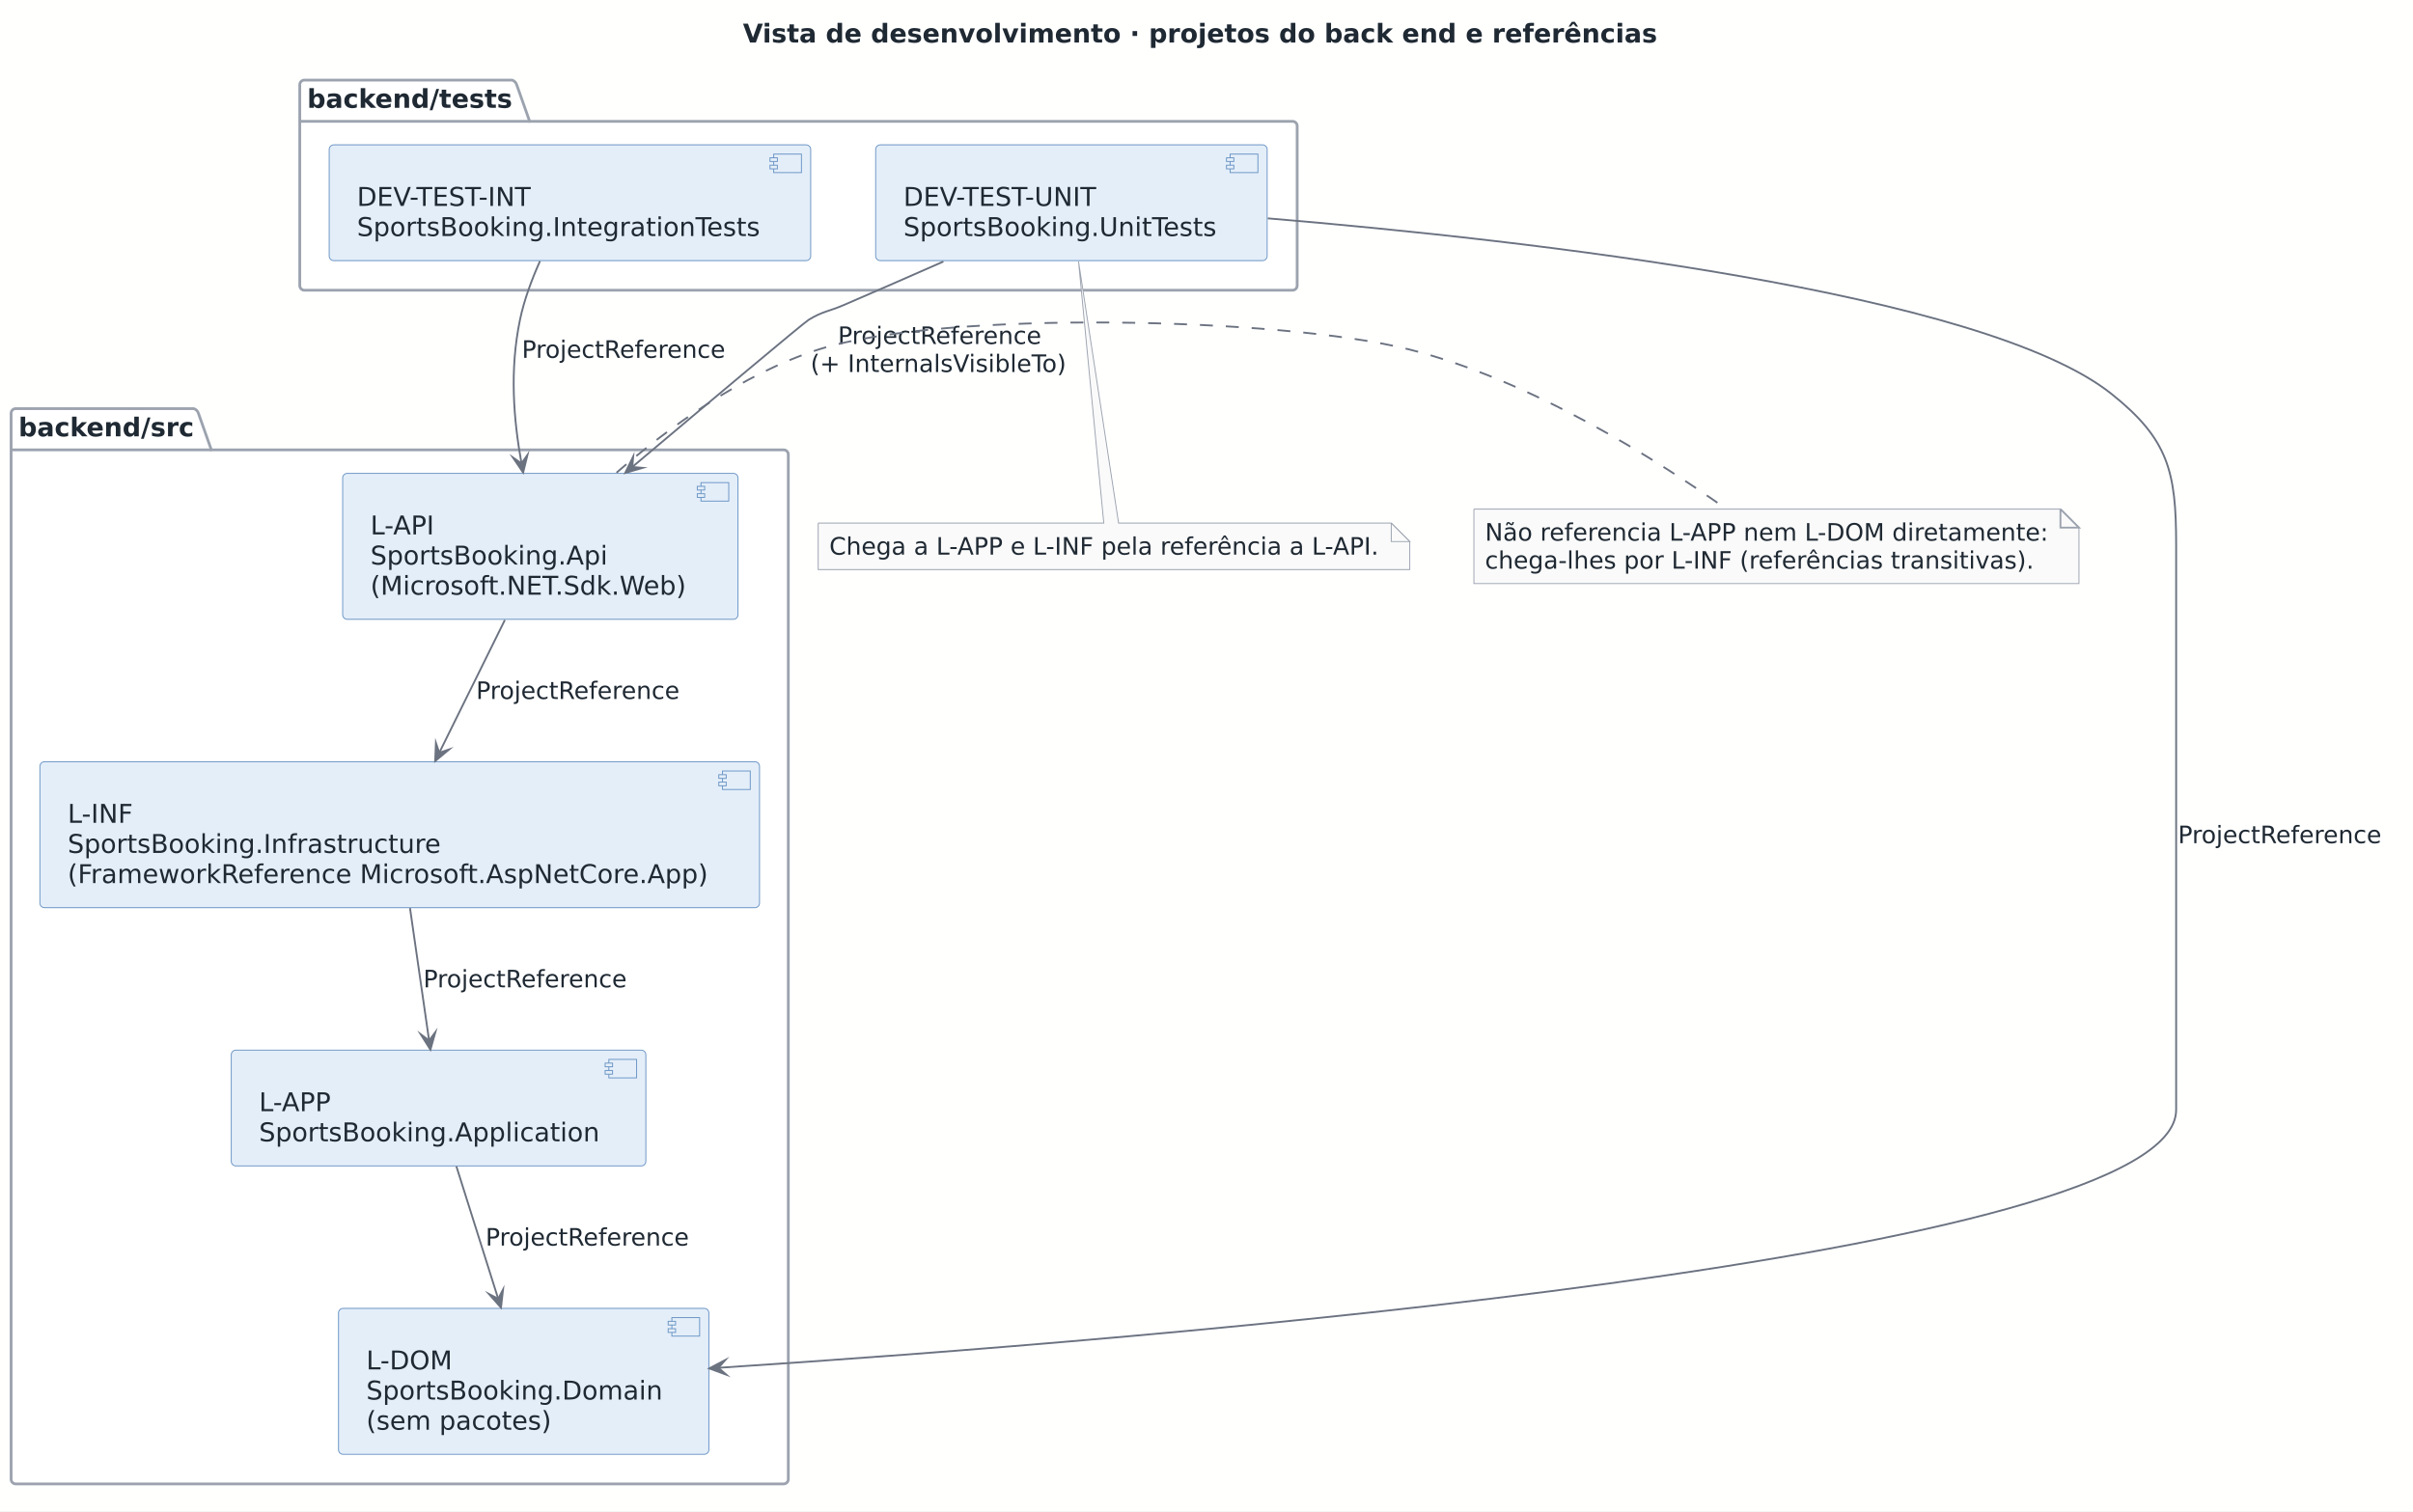
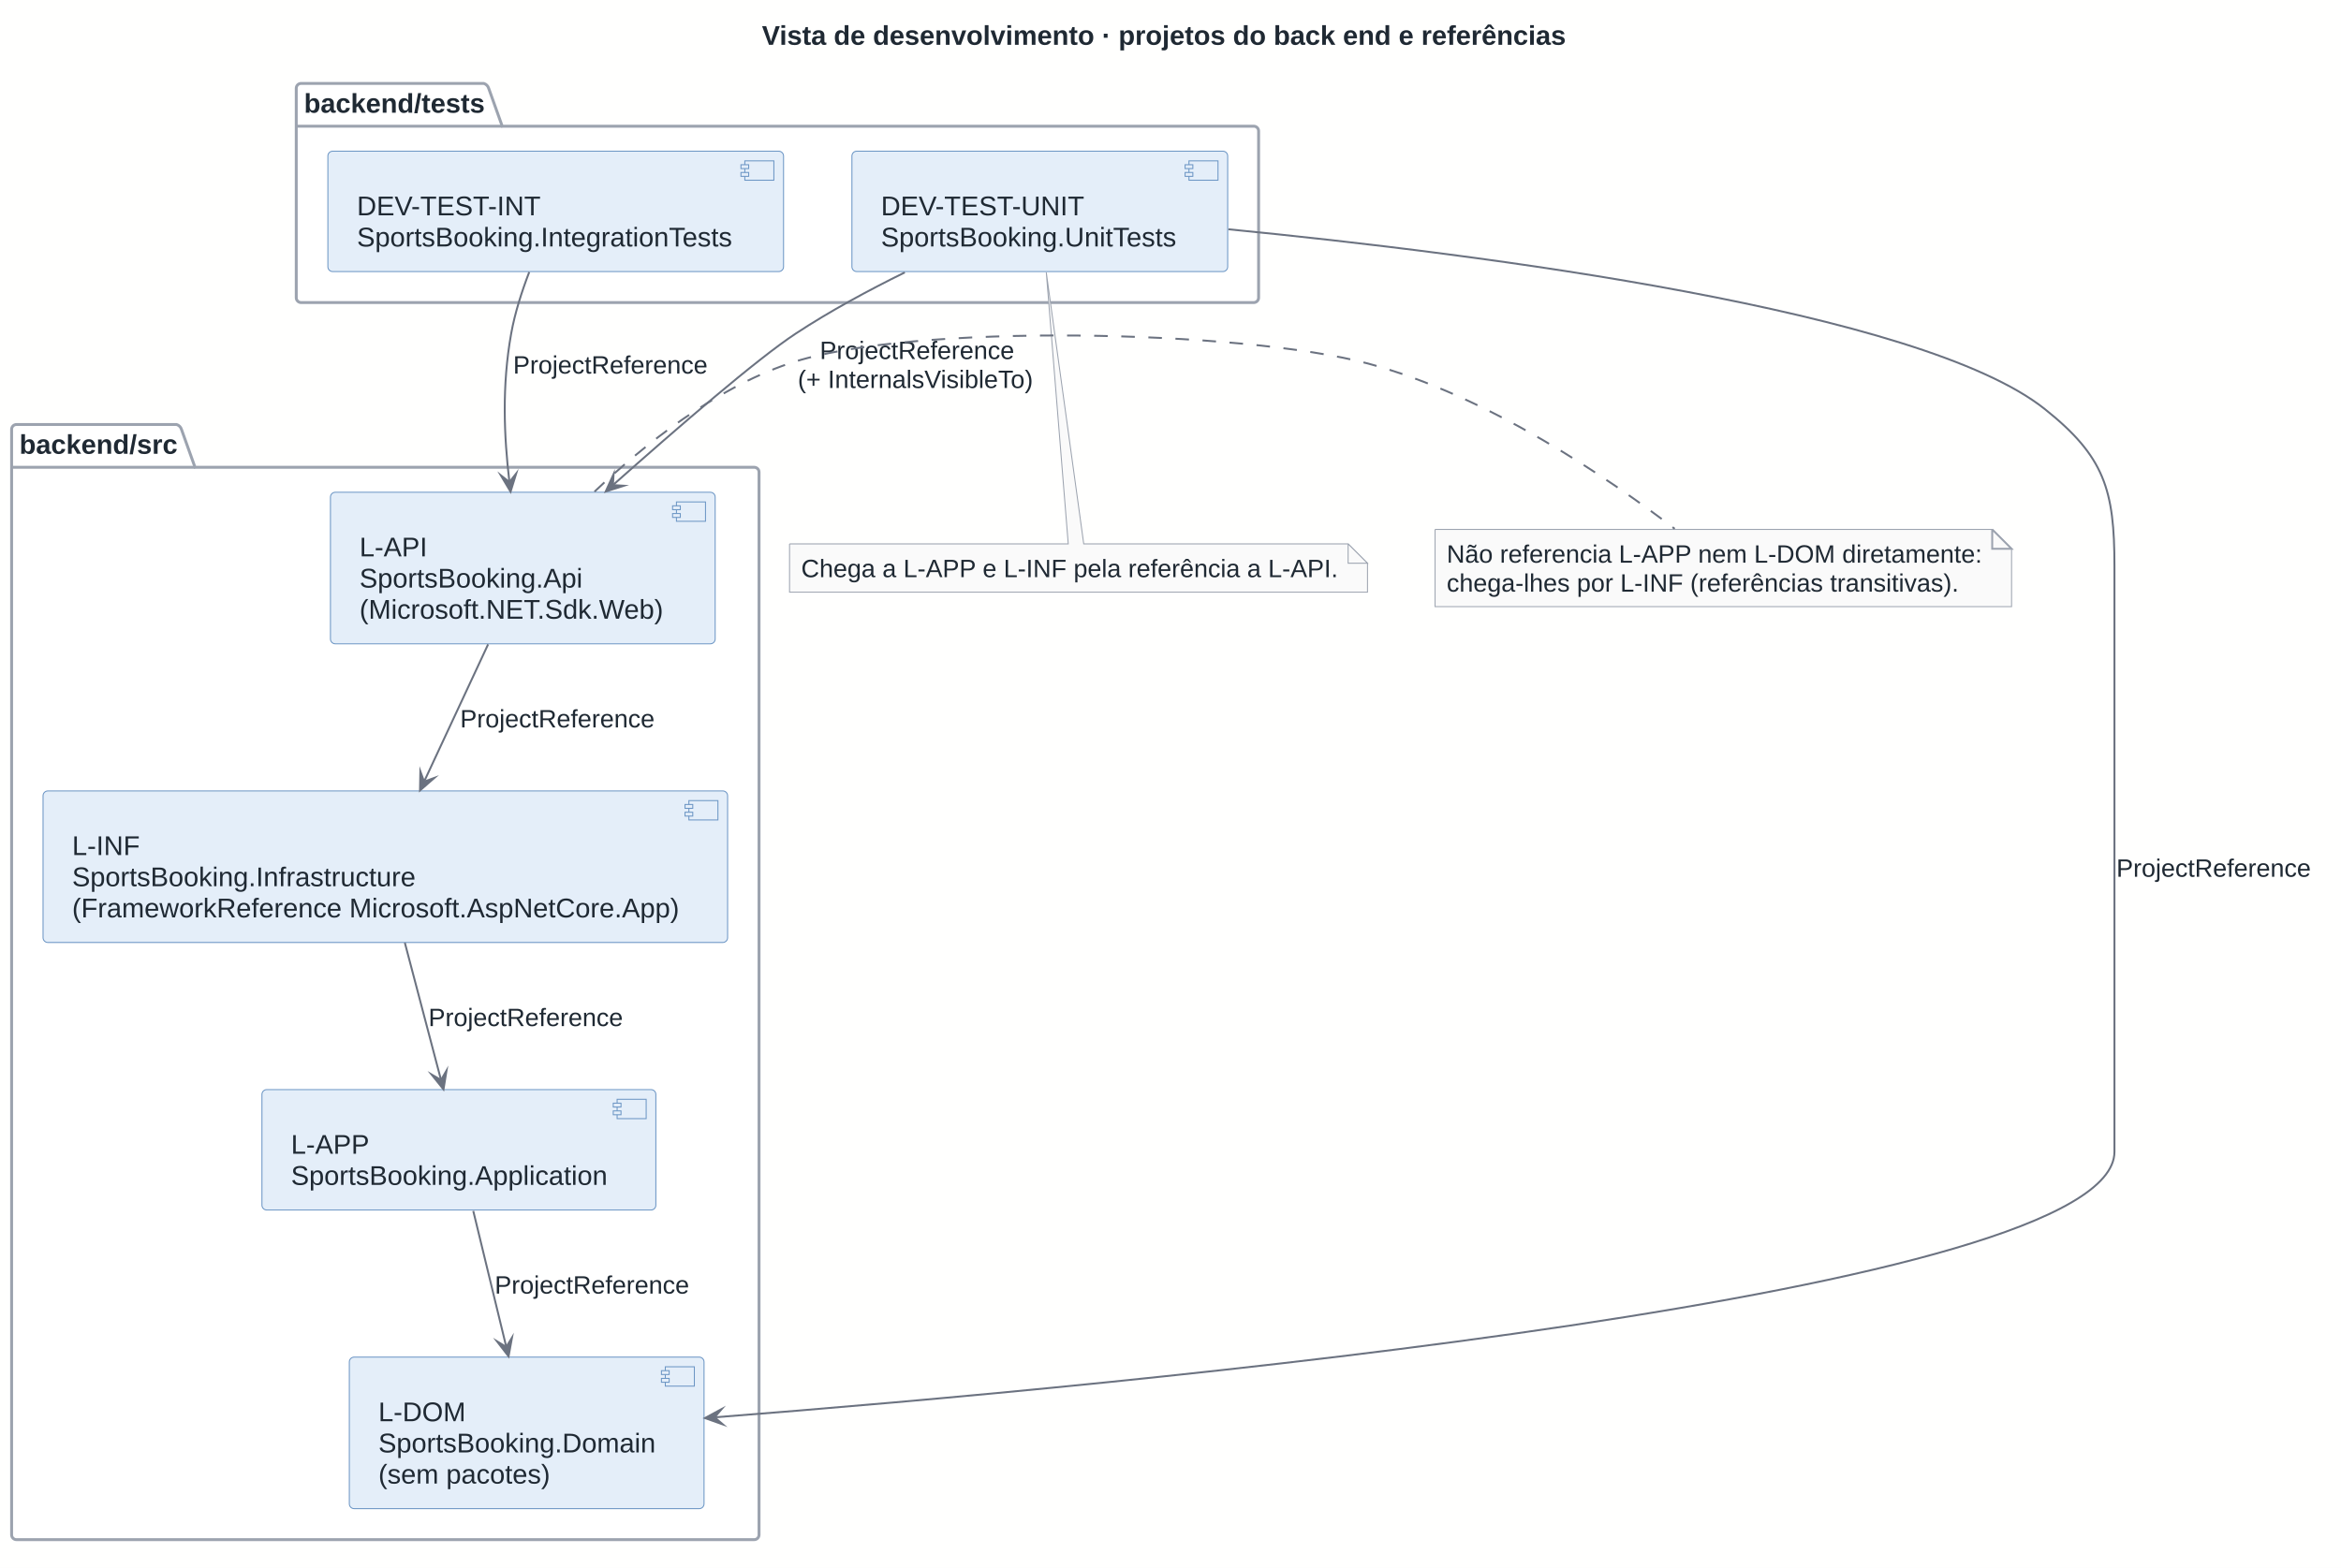
- <svg xmlns="http://www.w3.org/2000/svg" version="1.1" data-diagram-type="DESCRIPTION" style="width:1304px;height:817px;background:#FFFFFE;" width="1304px" height="817px" viewBox="0 0 1304 817" zoomAndPan="magnify" preserveAspectRatio="none" contentStyleType="text/css">
+ <svg xmlns="http://www.w3.org/2000/svg" version="1.1" data-diagram-type="DESCRIPTION" style="width:1209px;height:810px;background:#FFFFFE;" width="1209px" height="810px" viewBox="0 0 1209 810" zoomAndPan="magnify" preserveAspectRatio="none" contentStyleType="text/css">
  <defs />
  <g font-family="sans-serif" lengthAdjust="spacing">
-     <rect x="0" y="0" width="1304" height="817" fill="#FFFFFE" style="stroke:none;" />
+     <rect x="0" y="0" width="1209" height="810" fill="#FFFFFE" style="stroke:none;" />
    <g class="title" data-source-line="7">
-       <text x="401.485" y="22.995" fill="#1F2933" font-size="14" textLength="494.354" font-weight="700" font-family="DejaVu Sans">Vista de desenvolvimento · projetos do back end e referências</text>
+       <text x="393.486" y="23.132" fill="#1F2933" font-size="14" textLength="415.468" font-weight="700" font-family="Arial, Liberation Sans, Helvetica, sans-serif">Vista de desenvolvimento · projetos do back end e referências</text>
    </g>
    <g class="cluster" data-qualified-name="backend.src" id="ent0001" data-source-line="9">
-       <path d="M8.5,220.887 L104.711,220.887 A3.75,3.75 0 0 1 107.211,223.387 L114.211,243.184 L423.5,243.184 A2.5,2.5 0 0 1 426,245.684 L426,799.657 A2.5,2.5 0 0 1 423.5,802.157 L8.5,802.157 A2.5,2.5 0 0 1 6,799.657 L6,223.387 A2.5,2.5 0 0 1 8.5,220.887" style="stroke:#9CA3AF;stroke-width:1.5;" fill="#FFF" />
-       <line x1="6" y1="243.184" x2="114.211" y2="243.184" style="stroke:#9CA3AF;stroke-width:1.5;" />
-       <text x="10" y="235.882" fill="#1F2933" font-size="14" textLength="95.211" font-weight="700" font-family="DejaVu Sans">backend/src</text>
+       <path d="M8.5,219.299 L91.21,219.299 A3.75,3.75 0 0 1 93.71,221.799 L100.71,241.397 L389.5,241.397 A2.5,2.5 0 0 1 392,243.897 L392,792.879 A2.5,2.5 0 0 1 389.5,795.379 L8.5,795.379 A2.5,2.5 0 0 1 6,792.879 L6,221.799 A2.5,2.5 0 0 1 8.5,219.299" style="stroke:#9CA3AF;stroke-width:1.5;" fill="#FFF" />
+       <line x1="6" y1="241.397" x2="100.71" y2="241.397" style="stroke:#9CA3AF;stroke-width:1.5;" />
+       <text x="10" y="234.43" fill="#1F2933" font-size="14" textLength="81.71" font-weight="700" font-family="Arial, Liberation Sans, Helvetica, sans-serif">backend/src</text>
    </g>
    <g class="cluster" data-qualified-name="backend.tests" id="ent0006" data-source-line="16">
-       <path d="M164.5,43.297 L276.721,43.297 A3.75,3.75 0 0 1 279.221,45.797 L286.221,65.594 L698.5,65.594 A2.5,2.5 0 0 1 701,68.094 L701,154.387 A2.5,2.5 0 0 1 698.5,156.887 L164.5,156.887 A2.5,2.5 0 0 1 162,154.387 L162,45.797 A2.5,2.5 0 0 1 164.5,43.297" style="stroke:#9CA3AF;stroke-width:1.5;" fill="#FFF" />
-       <line x1="162" y1="65.594" x2="286.221" y2="65.594" style="stroke:#9CA3AF;stroke-width:1.5;" />
-       <text x="166" y="58.292" fill="#1F2933" font-size="14" textLength="111.221" font-weight="700" font-family="DejaVu Sans">backend/tests</text>
+       <path d="M155.5,43.099 L249.872,43.099 A3.75,3.75 0 0 1 252.372,45.599 L259.372,65.197 L647.5,65.197 A2.5,2.5 0 0 1 650,67.697 L650,153.799 A2.5,2.5 0 0 1 647.5,156.299 L155.5,156.299 A2.5,2.5 0 0 1 153,153.799 L153,45.599 A2.5,2.5 0 0 1 155.5,43.099" style="stroke:#9CA3AF;stroke-width:1.5;" fill="#FFF" />
+       <line x1="153" y1="65.197" x2="259.372" y2="65.197" style="stroke:#9CA3AF;stroke-width:1.5;" />
+       <text x="157" y="58.23" fill="#1F2933" font-size="14" textLength="93.372" font-weight="700" font-family="Arial, Liberation Sans, Helvetica, sans-serif">backend/tests</text>
    </g>
    <g class="entity" data-qualified-name="backend.src.L_API" id="ent0002" data-source-line="10">
-       <rect x="185.18" y="255.887" width="213.633" height="78.891" fill="#E4EEF9" style="stroke:#6B95C4;stroke-width:0.5;" rx="2.5" ry="2.5" />
-       <rect x="378.813" y="260.887" width="15" height="10" fill="#E4EEF9" style="stroke:#6B95C4;stroke-width:0.5;" />
-       <rect x="376.813" y="262.887" width="4" height="2" fill="#E4EEF9" style="stroke:#6B95C4;stroke-width:0.5;" />
-       <rect x="376.813" y="266.887" width="4" height="2" fill="#E4EEF9" style="stroke:#6B95C4;stroke-width:0.5;" />
-       <text x="200.18" y="288.882" fill="#1F2933" font-size="14" textLength="35" font-family="DejaVu Sans">L-API</text>
-       <text x="200.18" y="305.179" fill="#1F2933" font-size="14" textLength="128.174" font-family="DejaVu Sans">SportsBooking.Api</text>
-       <text x="200.18" y="321.476" fill="#1F2933" font-size="14" textLength="173.633" font-family="DejaVu Sans">(Microsoft.NET.Sdk.Web)</text>
+       <rect x="170.66" y="254.299" width="198.689" height="78.296" fill="#E4EEF9" style="stroke:#6B95C4;stroke-width:0.5;" rx="2.5" ry="2.5" />
+       <rect x="349.349" y="259.299" width="15" height="10" fill="#E4EEF9" style="stroke:#6B95C4;stroke-width:0.5;" />
+       <rect x="347.349" y="261.299" width="4" height="2" fill="#E4EEF9" style="stroke:#6B95C4;stroke-width:0.5;" />
+       <rect x="347.349" y="265.299" width="4" height="2" fill="#E4EEF9" style="stroke:#6B95C4;stroke-width:0.5;" />
+       <text x="185.66" y="287.43" fill="#1F2933" font-size="14" textLength="35.014" font-family="Arial, Liberation Sans, Helvetica, sans-serif">L-API</text>
+       <text x="185.66" y="303.529" fill="#1F2933" font-size="14" textLength="115.179" font-family="Arial, Liberation Sans, Helvetica, sans-serif">SportsBooking.Api</text>
+       <text x="185.66" y="319.628" fill="#1F2933" font-size="14" textLength="158.689" font-family="Arial, Liberation Sans, Helvetica, sans-serif">(Microsoft.NET.Sdk.Web)</text>
    </g>
    <g class="entity" data-qualified-name="backend.src.L_INF" id="ent0003" data-source-line="11">
-       <rect x="21.56" y="411.777" width="388.886" height="78.891" fill="#E4EEF9" style="stroke:#6B95C4;stroke-width:0.5;" rx="2.5" ry="2.5" />
-       <rect x="390.446" y="416.777" width="15" height="10" fill="#E4EEF9" style="stroke:#6B95C4;stroke-width:0.5;" />
-       <rect x="388.446" y="418.777" width="4" height="2" fill="#E4EEF9" style="stroke:#6B95C4;stroke-width:0.5;" />
-       <rect x="388.446" y="422.777" width="4" height="2" fill="#E4EEF9" style="stroke:#6B95C4;stroke-width:0.5;" />
-       <text x="36.56" y="444.772" fill="#1F2933" font-size="14" textLength="35.506" font-family="DejaVu Sans">L-INF</text>
-       <text x="36.56" y="461.069" fill="#1F2933" font-size="14" textLength="201.927" font-family="DejaVu Sans">SportsBooking.Infrastructure</text>
-       <text x="36.56" y="477.366" fill="#1F2933" font-size="14" textLength="348.886" font-family="DejaVu Sans">(FrameworkReference Microsoft.AspNetCore.App)</text>
+       <rect x="22.23" y="408.589" width="353.544" height="78.296" fill="#E4EEF9" style="stroke:#6B95C4;stroke-width:0.5;" rx="2.5" ry="2.5" />
+       <rect x="355.774" y="413.589" width="15" height="10" fill="#E4EEF9" style="stroke:#6B95C4;stroke-width:0.5;" />
+       <rect x="353.774" y="415.589" width="4" height="2" fill="#E4EEF9" style="stroke:#6B95C4;stroke-width:0.5;" />
+       <rect x="353.774" y="419.589" width="4" height="2" fill="#E4EEF9" style="stroke:#6B95C4;stroke-width:0.5;" />
+       <text x="37.23" y="441.72" fill="#1F2933" font-size="14" textLength="35" font-family="Arial, Liberation Sans, Helvetica, sans-serif">L-INF</text>
+       <text x="37.23" y="457.819" fill="#1F2933" font-size="14" textLength="177.42" font-family="Arial, Liberation Sans, Helvetica, sans-serif">SportsBooking.Infrastructure</text>
+       <text x="37.23" y="473.918" fill="#1F2933" font-size="14" textLength="313.544" font-family="Arial, Liberation Sans, Helvetica, sans-serif">(FrameworkReference Microsoft.AspNetCore.App)</text>
    </g>
    <g class="entity" data-qualified-name="backend.src.L_APP" id="ent0004" data-source-line="12">
-       <rect x="124.98" y="567.677" width="224.044" height="62.594" fill="#E4EEF9" style="stroke:#6B95C4;stroke-width:0.5;" rx="2.5" ry="2.5" />
-       <rect x="329.024" y="572.677" width="15" height="10" fill="#E4EEF9" style="stroke:#6B95C4;stroke-width:0.5;" />
-       <rect x="327.024" y="574.677" width="4" height="2" fill="#E4EEF9" style="stroke:#6B95C4;stroke-width:0.5;" />
-       <rect x="327.024" y="578.677" width="4" height="2" fill="#E4EEF9" style="stroke:#6B95C4;stroke-width:0.5;" />
-       <text x="139.98" y="600.672" fill="#1F2933" font-size="14" textLength="39.313" font-family="DejaVu Sans">L-APP</text>
-       <text x="139.98" y="616.969" fill="#1F2933" font-size="14" textLength="184.044" font-family="DejaVu Sans">SportsBooking.Application</text>
+       <rect x="135.28" y="562.889" width="203.434" height="62.197" fill="#E4EEF9" style="stroke:#6B95C4;stroke-width:0.5;" rx="2.5" ry="2.5" />
+       <rect x="318.714" y="567.889" width="15" height="10" fill="#E4EEF9" style="stroke:#6B95C4;stroke-width:0.5;" />
+       <rect x="316.714" y="569.889" width="4" height="2" fill="#E4EEF9" style="stroke:#6B95C4;stroke-width:0.5;" />
+       <rect x="316.714" y="573.889" width="4" height="2" fill="#E4EEF9" style="stroke:#6B95C4;stroke-width:0.5;" />
+       <text x="150.28" y="596.02" fill="#1F2933" font-size="14" textLength="40.462" font-family="Arial, Liberation Sans, Helvetica, sans-serif">L-APP</text>
+       <text x="150.28" y="612.119" fill="#1F2933" font-size="14" textLength="163.434" font-family="Arial, Liberation Sans, Helvetica, sans-serif">SportsBooking.Application</text>
    </g>
    <g class="entity" data-qualified-name="backend.src.L_DOM" id="ent0005" data-source-line="13">
-       <rect x="182.93" y="707.267" width="200.146" height="78.891" fill="#E4EEF9" style="stroke:#6B95C4;stroke-width:0.5;" rx="2.5" ry="2.5" />
-       <rect x="363.076" y="712.267" width="15" height="10" fill="#E4EEF9" style="stroke:#6B95C4;stroke-width:0.5;" />
-       <rect x="361.076" y="714.267" width="4" height="2" fill="#E4EEF9" style="stroke:#6B95C4;stroke-width:0.5;" />
-       <rect x="361.076" y="718.267" width="4" height="2" fill="#E4EEF9" style="stroke:#6B95C4;stroke-width:0.5;" />
-       <text x="197.93" y="740.262" fill="#1F2933" font-size="14" textLength="46.73" font-family="DejaVu Sans">L-DOM</text>
-       <text x="197.93" y="756.559" fill="#1F2933" font-size="14" textLength="160.146" font-family="DejaVu Sans">SportsBooking.Domain</text>
-       <text x="197.93" y="772.856" fill="#1F2933" font-size="14" textLength="100.044" font-family="DejaVu Sans">(sem pacotes)</text>
+       <rect x="180.41" y="701.079" width="183.186" height="78.296" fill="#E4EEF9" style="stroke:#6B95C4;stroke-width:0.5;" rx="2.5" ry="2.5" />
+       <rect x="343.596" y="706.079" width="15" height="10" fill="#E4EEF9" style="stroke:#6B95C4;stroke-width:0.5;" />
+       <rect x="341.596" y="708.079" width="4" height="2" fill="#E4EEF9" style="stroke:#6B95C4;stroke-width:0.5;" />
+       <rect x="341.596" y="712.079" width="4" height="2" fill="#E4EEF9" style="stroke:#6B95C4;stroke-width:0.5;" />
+       <text x="195.41" y="734.21" fill="#1F2933" font-size="14" textLength="45.11" font-family="Arial, Liberation Sans, Helvetica, sans-serif">L-DOM</text>
+       <text x="195.41" y="750.309" fill="#1F2933" font-size="14" textLength="143.186" font-family="Arial, Liberation Sans, Helvetica, sans-serif">SportsBooking.Domain</text>
+       <text x="195.41" y="766.408" fill="#1F2933" font-size="14" textLength="88.696" font-family="Arial, Liberation Sans, Helvetica, sans-serif">(sem pacotes)</text>
    </g>
    <g class="entity" data-qualified-name="backend.tests.DEV_TEST_UNIT" id="ent0007" data-source-line="17">
-       <rect x="473.22" y="78.297" width="211.562" height="62.594" fill="#E4EEF9" style="stroke:#6B95C4;stroke-width:0.5;" rx="2.5" ry="2.5" />
-       <rect x="664.782" y="83.297" width="15" height="10" fill="#E4EEF9" style="stroke:#6B95C4;stroke-width:0.5;" />
-       <rect x="662.782" y="85.297" width="4" height="2" fill="#E4EEF9" style="stroke:#6B95C4;stroke-width:0.5;" />
-       <rect x="662.782" y="89.297" width="4" height="2" fill="#E4EEF9" style="stroke:#6B95C4;stroke-width:0.5;" />
-       <text x="488.22" y="111.292" fill="#1F2933" font-size="14" textLength="107.543" font-family="DejaVu Sans">DEV-TEST-UNIT</text>
-       <text x="488.22" y="127.589" fill="#1F2933" font-size="14" textLength="171.562" font-family="DejaVu Sans">SportsBooking.UnitTests</text>
+       <rect x="439.97" y="78.099" width="194.068" height="62.197" fill="#E4EEF9" style="stroke:#6B95C4;stroke-width:0.5;" rx="2.5" ry="2.5" />
+       <rect x="614.038" y="83.099" width="15" height="10" fill="#E4EEF9" style="stroke:#6B95C4;stroke-width:0.5;" />
+       <rect x="612.038" y="85.099" width="4" height="2" fill="#E4EEF9" style="stroke:#6B95C4;stroke-width:0.5;" />
+       <rect x="612.038" y="89.099" width="4" height="2" fill="#E4EEF9" style="stroke:#6B95C4;stroke-width:0.5;" />
+       <text x="454.97" y="111.23" fill="#1F2933" font-size="14" textLength="106.552" font-family="Arial, Liberation Sans, Helvetica, sans-serif">DEV-TEST-UNIT</text>
+       <text x="454.97" y="127.329" fill="#1F2933" font-size="14" textLength="154.068" font-family="Arial, Liberation Sans, Helvetica, sans-serif">SportsBooking.UnitTests</text>
    </g>
    <g class="entity" data-qualified-name="backend.tests.DEV_TEST_INT" id="ent0008" data-source-line="18">
-       <rect x="177.9" y="78.297" width="260.206" height="62.594" fill="#E4EEF9" style="stroke:#6B95C4;stroke-width:0.5;" rx="2.5" ry="2.5" />
-       <rect x="418.106" y="83.297" width="15" height="10" fill="#E4EEF9" style="stroke:#6B95C4;stroke-width:0.5;" />
-       <rect x="416.106" y="85.297" width="4" height="2" fill="#E4EEF9" style="stroke:#6B95C4;stroke-width:0.5;" />
-       <rect x="416.106" y="89.297" width="4" height="2" fill="#E4EEF9" style="stroke:#6B95C4;stroke-width:0.5;" />
-       <text x="192.9" y="111.292" fill="#1F2933" font-size="14" textLength="97.296" font-family="DejaVu Sans">DEV-TEST-INT</text>
-       <text x="192.9" y="127.589" fill="#1F2933" font-size="14" textLength="220.206" font-family="DejaVu Sans">SportsBooking.IntegrationTests</text>
+       <rect x="169.33" y="78.099" width="235.33" height="62.197" fill="#E4EEF9" style="stroke:#6B95C4;stroke-width:0.5;" rx="2.5" ry="2.5" />
+       <rect x="384.66" y="83.099" width="15" height="10" fill="#E4EEF9" style="stroke:#6B95C4;stroke-width:0.5;" />
+       <rect x="382.66" y="85.099" width="4" height="2" fill="#E4EEF9" style="stroke:#6B95C4;stroke-width:0.5;" />
+       <rect x="382.66" y="89.099" width="4" height="2" fill="#E4EEF9" style="stroke:#6B95C4;stroke-width:0.5;" />
+       <text x="184.33" y="111.23" fill="#1F2933" font-size="14" textLength="96.441" font-family="Arial, Liberation Sans, Helvetica, sans-serif">DEV-TEST-INT</text>
+       <text x="184.33" y="127.329" fill="#1F2933" font-size="14" textLength="195.33" font-family="Arial, Liberation Sans, Helvetica, sans-serif">SportsBooking.IntegrationTests</text>
    </g>
    <g class="entity" data-qualified-name="GMN15" id="ent0016" data-source-line="30">
-       <path d="M796.51,275.207 L796.51,315.472 L1123.486,315.472 L1123.486,285.207 L1113.486,275.207 L796.51,275.207" style="stroke:#9CA3AF;stroke-width:0.5;" fill="#FAFAFA" />
-       <path d="M1113.486,275.207 L1113.486,285.207 L1123.486,285.207 L1113.486,275.207" style="stroke:#9CA3AF;stroke-width:1;" fill="#FAFAFA" />
-       <text x="802.51" y="292.274" fill="#1F2933" font-size="13" textLength="305.976" font-family="DejaVu Sans">Não referencia L-APP nem L-DOM diretamente:</text>
-       <text x="802.51" y="307.407" fill="#1F2933" font-size="13" textLength="297.413" font-family="DejaVu Sans">chega-lhes por L-INF (referências transitivas).</text>
+       <path d="M741.14,273.489 L741.14,313.386 L1038.866,313.386 L1038.866,283.489 L1028.866,273.489 L741.14,273.489" style="stroke:#9CA3AF;stroke-width:0.5;" fill="#FAFAFA" />
+       <path d="M1028.866,273.489 L1028.866,283.489 L1038.866,283.489 L1028.866,273.489" style="stroke:#9CA3AF;stroke-width:1;" fill="#FAFAFA" />
+       <text x="747.14" y="290.682" fill="#1F2933" font-size="13" textLength="276.726" font-family="Arial, Liberation Sans, Helvetica, sans-serif">Não referencia L-APP nem L-DOM diretamente:</text>
+       <text x="747.14" y="305.631" fill="#1F2933" font-size="13" textLength="264.431" font-family="Arial, Liberation Sans, Helvetica, sans-serif">chega-lhes por L-INF (referências transitivas).</text>
    </g>
    <g class="entity" data-qualified-name="GMN18" id="ent0019" data-source-line="35">
-       <path d="M442.16,282.767 L442.16,307.9 A0,0 0 0 0 442.16,307.9 L761.843,307.9 A0,0 0 0 0 761.843,307.9 L761.843,292.767 L751.843,282.767 L604.49,282.767 L582.85,141.347 L596.49,282.767 L442.16,282.767 A0,0 0 0 0 442.16,282.767" style="stroke:#9CA3AF;stroke-width:0.5;" fill="#FAFAFA" />
-       <path d="M751.843,282.767 L751.843,292.767 L761.843,292.767 L751.843,282.767" style="stroke:#9CA3AF;stroke-width:0.5;" fill="#FAFAFA" />
-       <text x="448.16" y="299.834" fill="#1F2933" font-size="13" textLength="298.683" font-family="DejaVu Sans">Chega a L-APP e L-INF pela referência a L-API.</text>
+       <path d="M407.76,280.969 L407.76,305.917 A0,0 0 0 0 407.76,305.917 L706.235,305.917 A0,0 0 0 0 706.235,305.917 L706.235,290.969 L696.235,280.969 L559.69,280.969 L540.35,140.699 L551.69,280.969 L407.76,280.969 A0,0 0 0 0 407.76,280.969" style="stroke:#9CA3AF;stroke-width:0.5;" fill="#FAFAFA" />
+       <path d="M696.235,280.969 L696.235,290.969 L706.235,290.969 L696.235,280.969" style="stroke:#9CA3AF;stroke-width:0.5;" fill="#FAFAFA" />
+       <text x="413.76" y="298.162" fill="#1F2933" font-size="13" textLength="277.475" font-family="Arial, Liberation Sans, Helvetica, sans-serif">Chega a L-APP e L-INF pela referência a L-API.</text>
    </g>
    <g class="link" data-entity-1="ent0002" data-entity-2="ent0003" id="lnk9" data-source-line="21" data-link-type="dependency">
-       <path d="M272.82,335.167 C261.3,358.497 248.904,383.594 237.384,406.924" style="stroke:#6B7280;stroke-width:1;" fill="none" id="L_API-to-L_INF" />
-       <polygon points="235.17,411.407,242.741,405.108,237.384,406.924,235.568,401.566,235.17,411.407" fill="#6B7280" style="stroke:#6B7280;stroke-width:1;stroke-linejoin:miter;stroke-miterlimit:10;" />
-       <text x="257.28" y="377.844" fill="#1F2933" font-size="13" textLength="111.325" font-family="DejaVu Sans">ProjectReference</text>
+       <path d="M252.08,332.869 C241.32,355.959 229.783,380.707 219.023,403.787" style="stroke:#6B7280;stroke-width:1;" fill="none" id="L_API-to-L_INF" />
+       <polygon points="216.91,408.319,224.338,401.852,219.023,403.787,217.087,398.471,216.91,408.319" fill="#6B7280" style="stroke:#6B7280;stroke-width:1;stroke-linejoin:miter;stroke-miterlimit:10;" />
+       <text x="237.63" y="375.782" fill="#1F2933" font-size="13" textLength="100.439" font-family="Arial, Liberation Sans, Helvetica, sans-serif">ProjectReference</text>
    </g>
    <g class="link" data-entity-1="ent0003" data-entity-2="ent0004" id="lnk10" data-source-line="22" data-link-type="dependency">
-       <path d="M221.57,490.897 C225.02,514.847 228.676,540.228 231.886,562.478" style="stroke:#6B7280;stroke-width:1;" fill="none" id="L_INF-to-L_APP" />
-       <polygon points="232.6,567.427,235.274,557.948,231.886,562.478,227.356,559.09,232.6,567.427" fill="#6B7280" style="stroke:#6B7280;stroke-width:1;stroke-linejoin:miter;stroke-miterlimit:10;" />
-       <text x="228.76" y="533.744" fill="#1F2933" font-size="13" textLength="111.325" font-family="DejaVu Sans">ProjectReference</text>
+       <path d="M209.08,487.019 C215.33,510.719 221.955,535.894 227.765,557.924" style="stroke:#6B7280;stroke-width:1;" fill="none" id="L_INF-to-L_APP" />
+       <polygon points="229.04,562.759,230.613,553.036,227.765,557.924,222.877,555.076,229.04,562.759" fill="#6B7280" style="stroke:#6B7280;stroke-width:1;stroke-linejoin:miter;stroke-miterlimit:10;" />
+       <text x="221.28" y="530.082" fill="#1F2933" font-size="13" textLength="100.439" font-family="Arial, Liberation Sans, Helvetica, sans-serif">ProjectReference</text>
    </g>
    <g class="link" data-entity-1="ent0004" data-entity-2="ent0005" id="lnk11" data-source-line="23" data-link-type="dependency">
-       <path d="M246.64,630.517 C253.65,652.727 261.685,678.179 269.235,702.099" style="stroke:#6B7280;stroke-width:1;" fill="none" id="L_APP-to-L_DOM" />
-       <polygon points="270.74,706.867,271.846,697.08,269.235,702.099,264.217,699.488,270.74,706.867" fill="#6B7280" style="stroke:#6B7280;stroke-width:1;stroke-linejoin:miter;stroke-miterlimit:10;" />
-       <text x="262.38" y="673.334" fill="#1F2933" font-size="13" textLength="111.325" font-family="DejaVu Sans">ProjectReference</text>
+       <path d="M244.42,625.579 C249.74,647.489 255.761,672.31 261.471,695.84" style="stroke:#6B7280;stroke-width:1;" fill="none" id="L_APP-to-L_DOM" />
+       <polygon points="262.65,700.699,264.415,691.009,261.471,695.84,256.64,692.896,262.65,700.699" fill="#6B7280" style="stroke:#6B7280;stroke-width:1;stroke-linejoin:miter;stroke-miterlimit:10;" />
+       <text x="255.5" y="668.272" fill="#1F2933" font-size="13" textLength="100.439" font-family="Arial, Liberation Sans, Helvetica, sans-serif">ProjectReference</text>
    </g>
    <g class="link" data-entity-1="ent0007" data-entity-2="ent0005" id="lnk12" data-source-line="25" data-link-type="dependency">
-       <path d="M685.1,118.037 C827.91,130.007 1072.05,157.987 1141,212.887 C1171.82,237.437 1176,254.937 1176,294.337 C1176,294.337 1176,294.337 1176,599.967 C1176,679.547 621.539,724.13 388.259,739.4" style="stroke:#6B7280;stroke-width:1;" fill="none" id="DEV_TEST_UNIT-to-L_DOM" />
-       <polygon points="383.27,739.727,392.512,743.13,388.259,739.4,391.99,735.148,383.27,739.727" fill="#6B7280" style="stroke:#6B7280;stroke-width:1;stroke-linejoin:miter;stroke-miterlimit:10;" />
-       <text x="1177" y="455.794" fill="#1F2933" font-size="13" textLength="111.325" font-family="DejaVu Sans">ProjectReference</text>
+       <path d="M634.39,118.449 C766.15,131.389 992.1,160.379 1056,211.299 C1086.86,235.879 1092,252.989 1092,292.439 C1092,292.439 1092,292.439 1092,594.989 C1092,668.209 583.275,715.5 369.055,732.19" style="stroke:#6B7280;stroke-width:1;" fill="none" id="DEV_TEST_UNIT-to-L_DOM" />
+       <polygon points="364.07,732.579,373.354,735.867,369.055,732.19,372.732,727.892,364.07,732.579" fill="#6B7280" style="stroke:#6B7280;stroke-width:1;stroke-linejoin:miter;stroke-miterlimit:10;" />
+       <text x="1093" y="452.932" fill="#1F2933" font-size="13" textLength="100.439" font-family="Arial, Liberation Sans, Helvetica, sans-serif">ProjectReference</text>
    </g>
    <g class="link" data-entity-1="ent0007" data-entity-2="ent0002" id="lnk13" data-source-line="26" data-link-type="dependency">
-       <path d="M509.81,141.387 C492.28,149.117 473.47,157.357 456,164.887 C447.59,168.517 444.82,168.117 437,172.887 C434.22,174.587 383.124,217.515 341.694,252.425" style="stroke:#6B7280;stroke-width:1;" fill="none" id="DEV_TEST_UNIT-to-L_API" />
-       <polygon points="337.87,255.647,347.33,252.906,341.694,252.425,342.175,246.789,337.87,255.647" fill="#6B7280" style="stroke:#6B7280;stroke-width:1;stroke-linejoin:miter;stroke-miterlimit:10;" />
-       <text x="452.796" y="185.954" fill="#1F2933" font-size="13" textLength="111.325" font-family="DejaVu Sans">ProjectReference</text>
-       <text x="438" y="201.087" fill="#1F2933" font-size="13" textLength="140.918" font-family="DejaVu Sans">(+ InternalsVisibleTo)</text>
+       <path d="M467.29,140.729 C448.49,149.979 428.52,160.769 411,172.299 C390.98,185.459 350.239,220.678 316.549,250.598" style="stroke:#6B7280;stroke-width:1;" fill="none" id="DEV_TEST_UNIT-to-L_API" />
+       <polygon points="312.81,253.919,322.195,250.933,316.549,250.598,316.883,244.952,312.81,253.919" fill="#6B7280" style="stroke:#6B7280;stroke-width:1;stroke-linejoin:miter;stroke-miterlimit:10;" />
+       <text x="423.375" y="185.492" fill="#1F2933" font-size="13" textLength="100.439" font-family="Arial, Liberation Sans, Helvetica, sans-serif">ProjectReference</text>
+       <text x="412" y="200.441" fill="#1F2933" font-size="13" textLength="123.189" font-family="Arial, Liberation Sans, Helvetica, sans-serif">(+ InternalsVisibleTo)</text>
    </g>
    <g class="link" data-entity-1="ent0008" data-entity-2="ent0002" id="lnk14" data-source-line="27" data-link-type="dependency">
-       <path d="M291.81,141.147 C287.4,150.997 283.23,162.157 281,172.887 C275.35,200.147 277.516,226.526 281.826,250.526" style="stroke:#6B7280;stroke-width:1;" fill="none" id="DEV_TEST_INT-to-L_API" />
-       <polygon points="282.71,255.447,285.056,245.882,281.826,250.526,277.182,247.296,282.71,255.447" fill="#6B7280" style="stroke:#6B7280;stroke-width:1;stroke-linejoin:miter;stroke-miterlimit:10;" />
-       <text x="282" y="193.454" fill="#1F2933" font-size="13" textLength="111.325" font-family="DejaVu Sans">ProjectReference</text>
+       <path d="M273.32,140.549 C269.51,150.459 265.91,161.659 264,172.299 C259.15,199.329 260.282,225.323 263.092,249.043" style="stroke:#6B7280;stroke-width:1;" fill="none" id="DEV_TEST_INT-to-L_API" />
+       <polygon points="263.68,254.009,266.593,244.601,263.092,249.043,258.649,245.542,263.68,254.009" fill="#6B7280" style="stroke:#6B7280;stroke-width:1;stroke-linejoin:miter;stroke-miterlimit:10;" />
+       <text x="265" y="192.992" fill="#1F2933" font-size="13" textLength="100.439" font-family="Arial, Liberation Sans, Helvetica, sans-serif">ProjectReference</text>
    </g>
    <g class="link" data-entity-1="ent0002" data-entity-2="ent0016" id="lnk17" data-source-line="30" data-link-type="association">
-       <path d="M333.17,255.517 C361.43,231.077 401.17,202.027 442.5,188.887 C510.06,167.417 692.75,171.617 761.5,188.887 C827.68,205.517 895.87,248.937 932.58,274.897" style="stroke:#6B7280;stroke-width:1;stroke-dasharray:7,7;" fill="none" id="L_API-GMN15" />
+       <path d="M307.04,253.979 C332.62,229.749 368.88,200.919 407.5,187.799 C470.41,166.419 642.31,170.639 706.5,187.799 C768.47,204.359 831.22,247.429 864.89,273.169" style="stroke:#6B7280;stroke-width:1;stroke-dasharray:7,7;" fill="none" id="L_API-GMN15" />
    </g>
  </g>
</svg>
